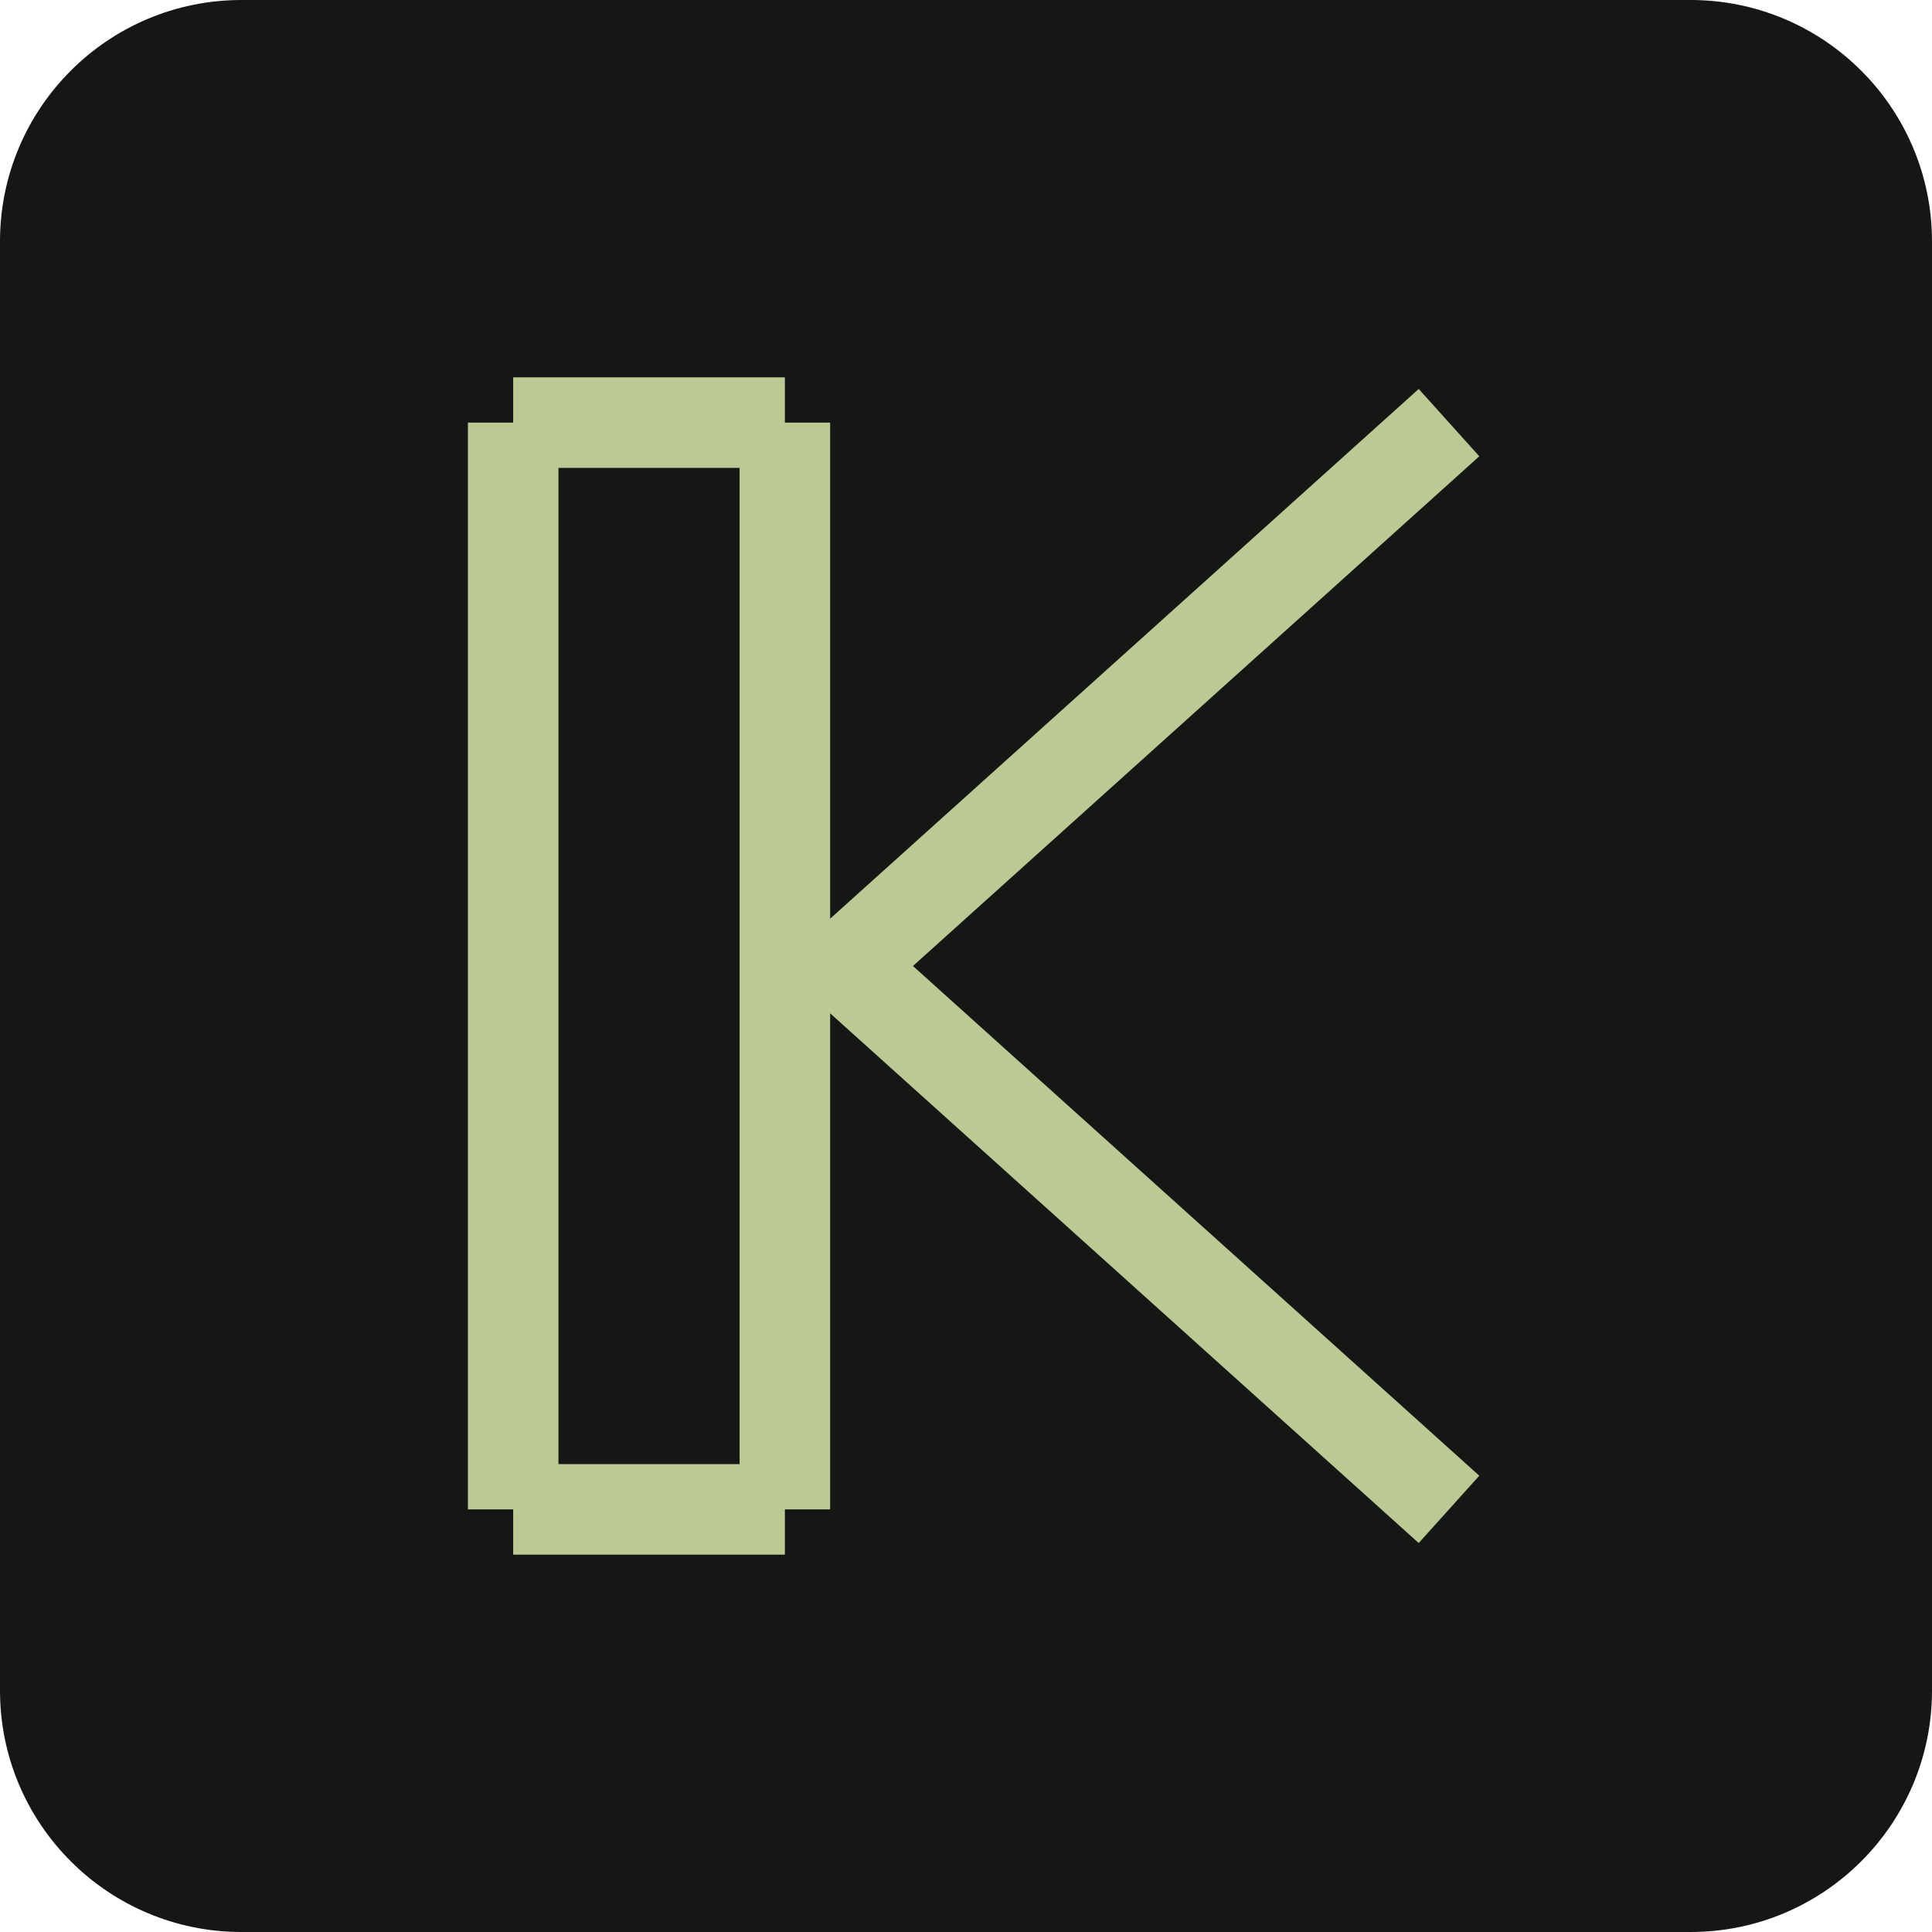
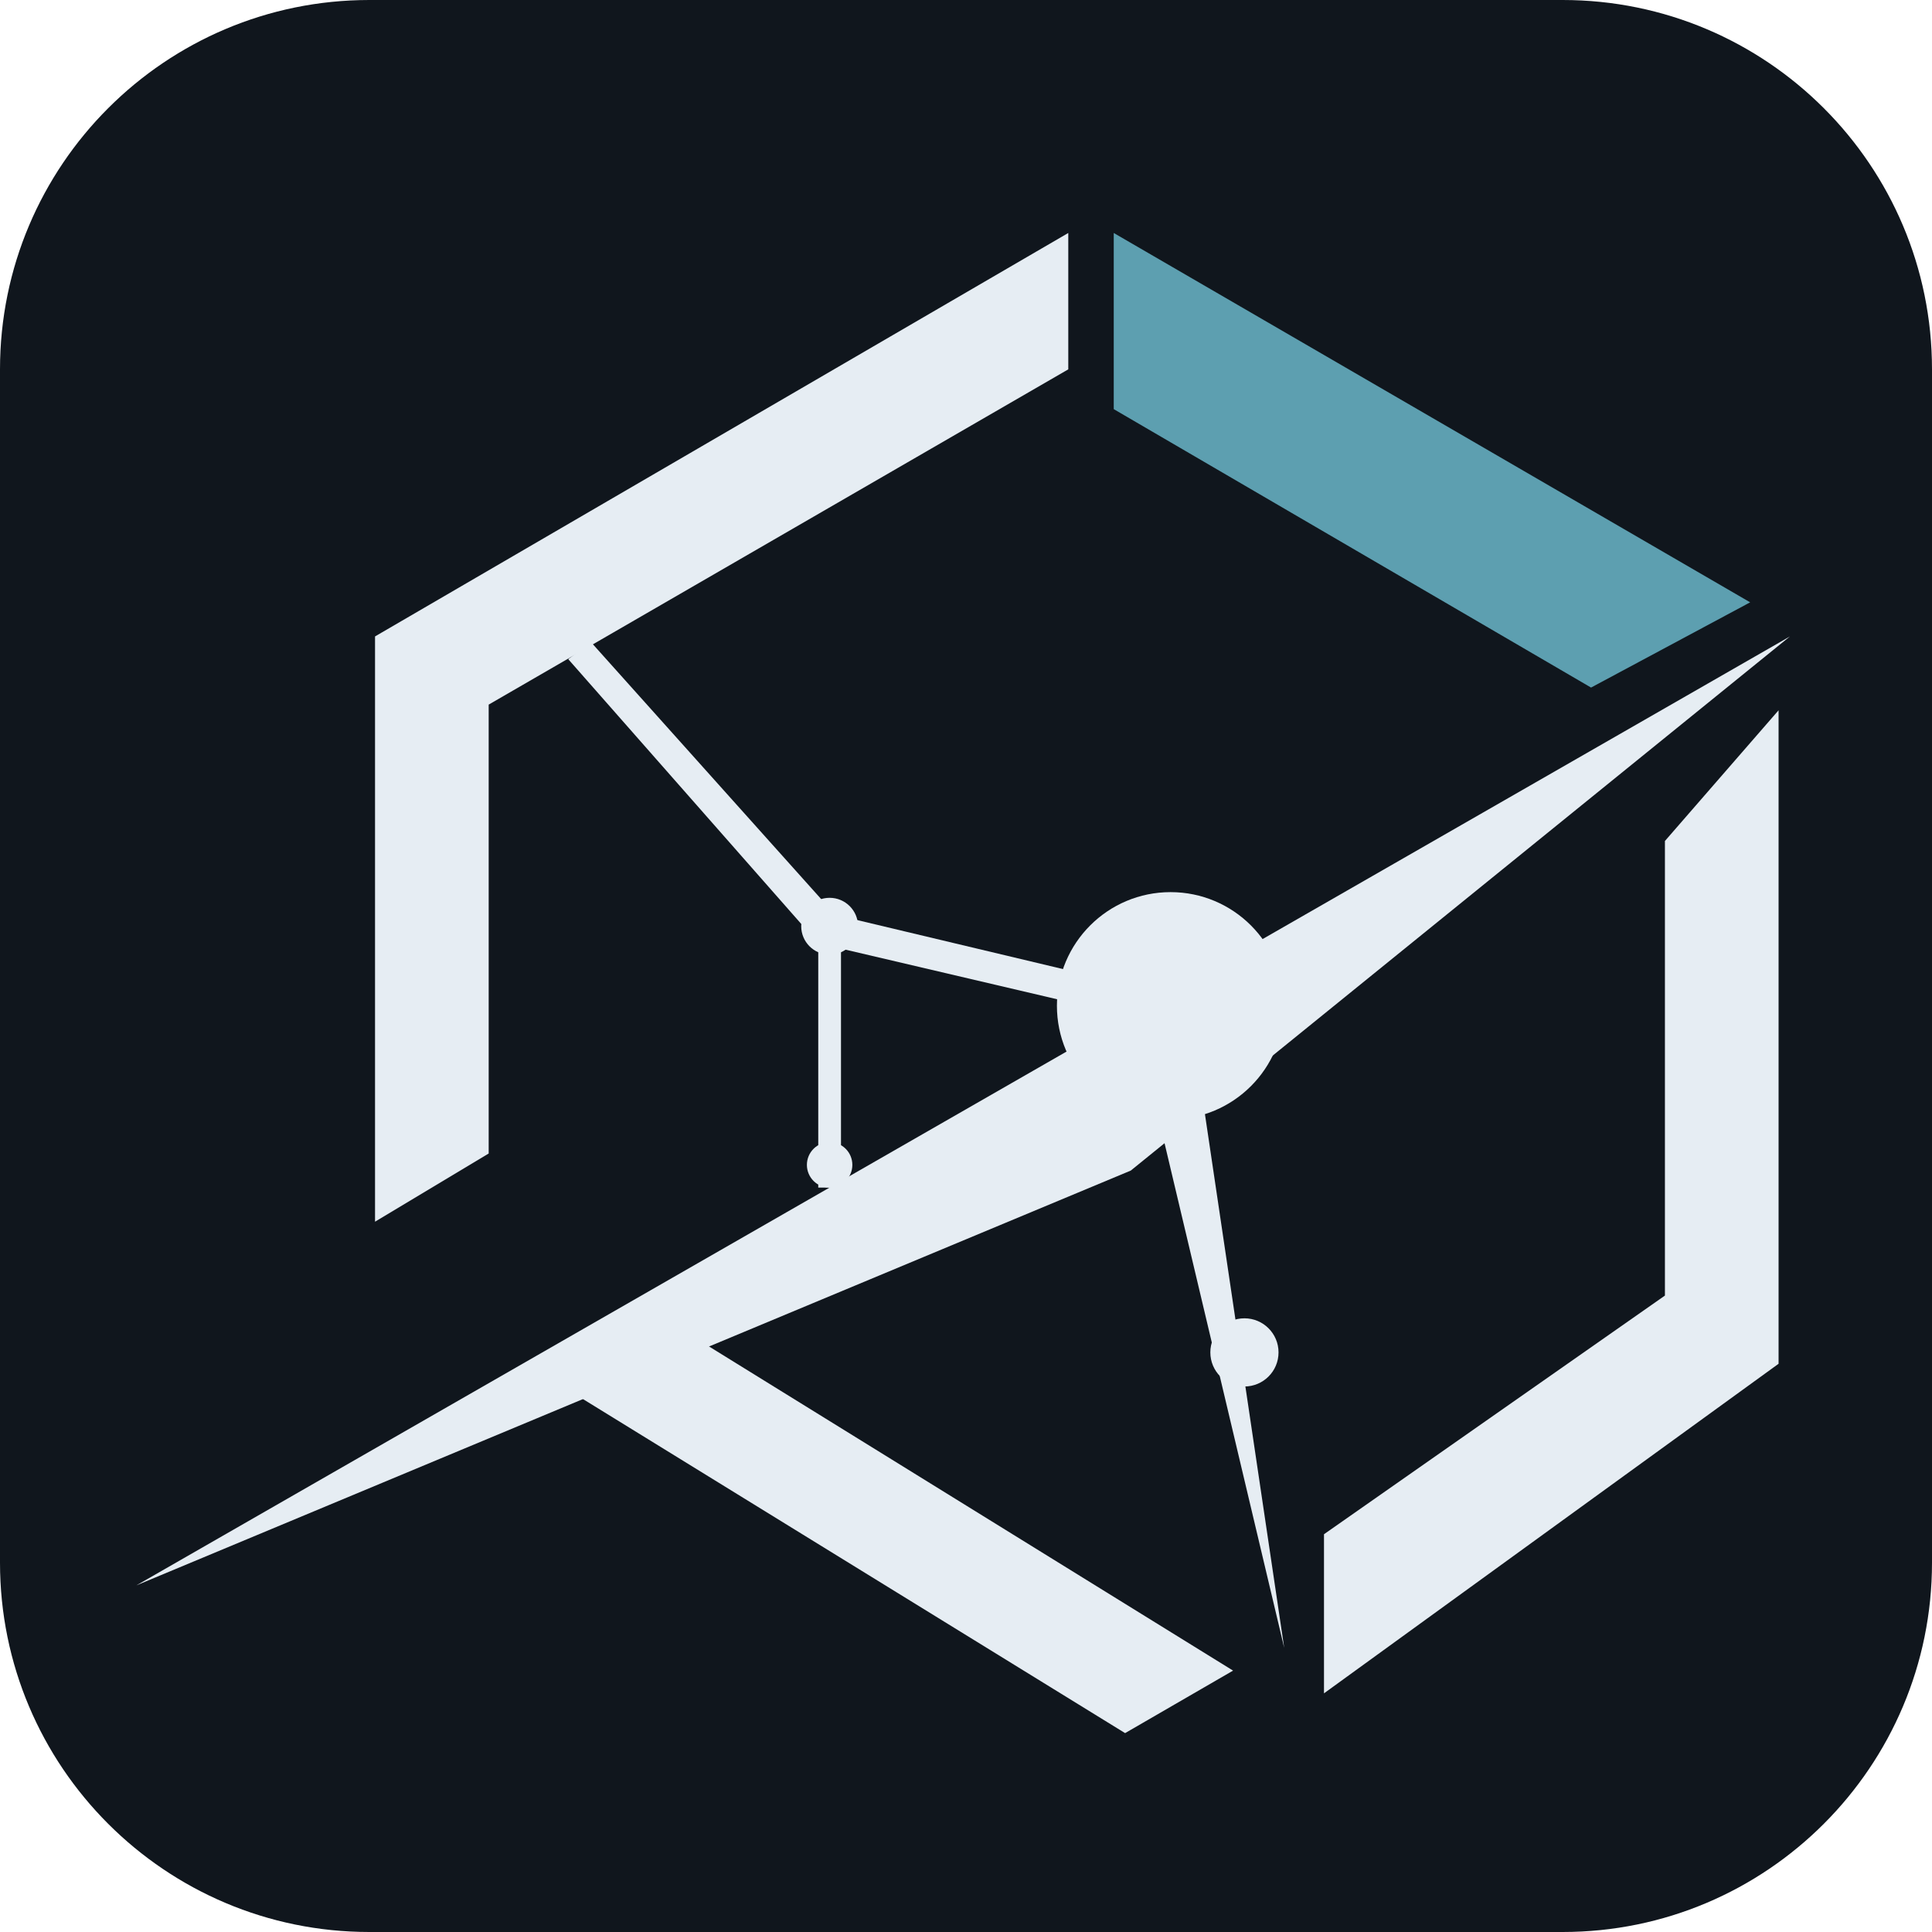
- <svg xmlns="http://www.w3.org/2000/svg" viewBox="0 0 64 64">
-   <rect width="64" height="64" rx="8" fill="#141713" />
-   <path d="M17 14v36m9-36v36m22-36L28 32l20 18M17 14h9M17 50h9" fill="none" stroke="#bdc995" stroke-width="3" />
+ <svg xmlns="http://www.w3.org/2000/svg" viewBox="0 0 340 340">
+   <rect width="340" height="340" rx="65" fill="#10161D" />
+   <g transform="translate(24 24)" color="#E6EDF3">
+     <g fill="currentColor">
+       <path d="M164 17 42 88v103l20-12V100l102-59z" />
+       <path class="sigil-cyan" d="m172 17 112 65-28 15-84-49z" fill="#5D9FB0" />
+       <path d="m289 101-20 23v80l-60 42v28l80-58zM75 220l99 61 19-11-97-60z" />
+       <path class="sigil-vector" d="M0 255 291 88 175 182z" />
+       <path d="m187 165 15 101-23-97z" />
+       <path d="m80 89 43 48 63 15-2 5-64-15-44-50zM120 140h4v45h-4z" />
+       <circle cx="182" cy="153" r="20" />
+       <circle cx="122" cy="139" r="5" />
+       <circle cx="122" cy="181" r="4" />
+       <circle cx="195" cy="214" r="6" />
+     </g>
+   </g>
</svg>
